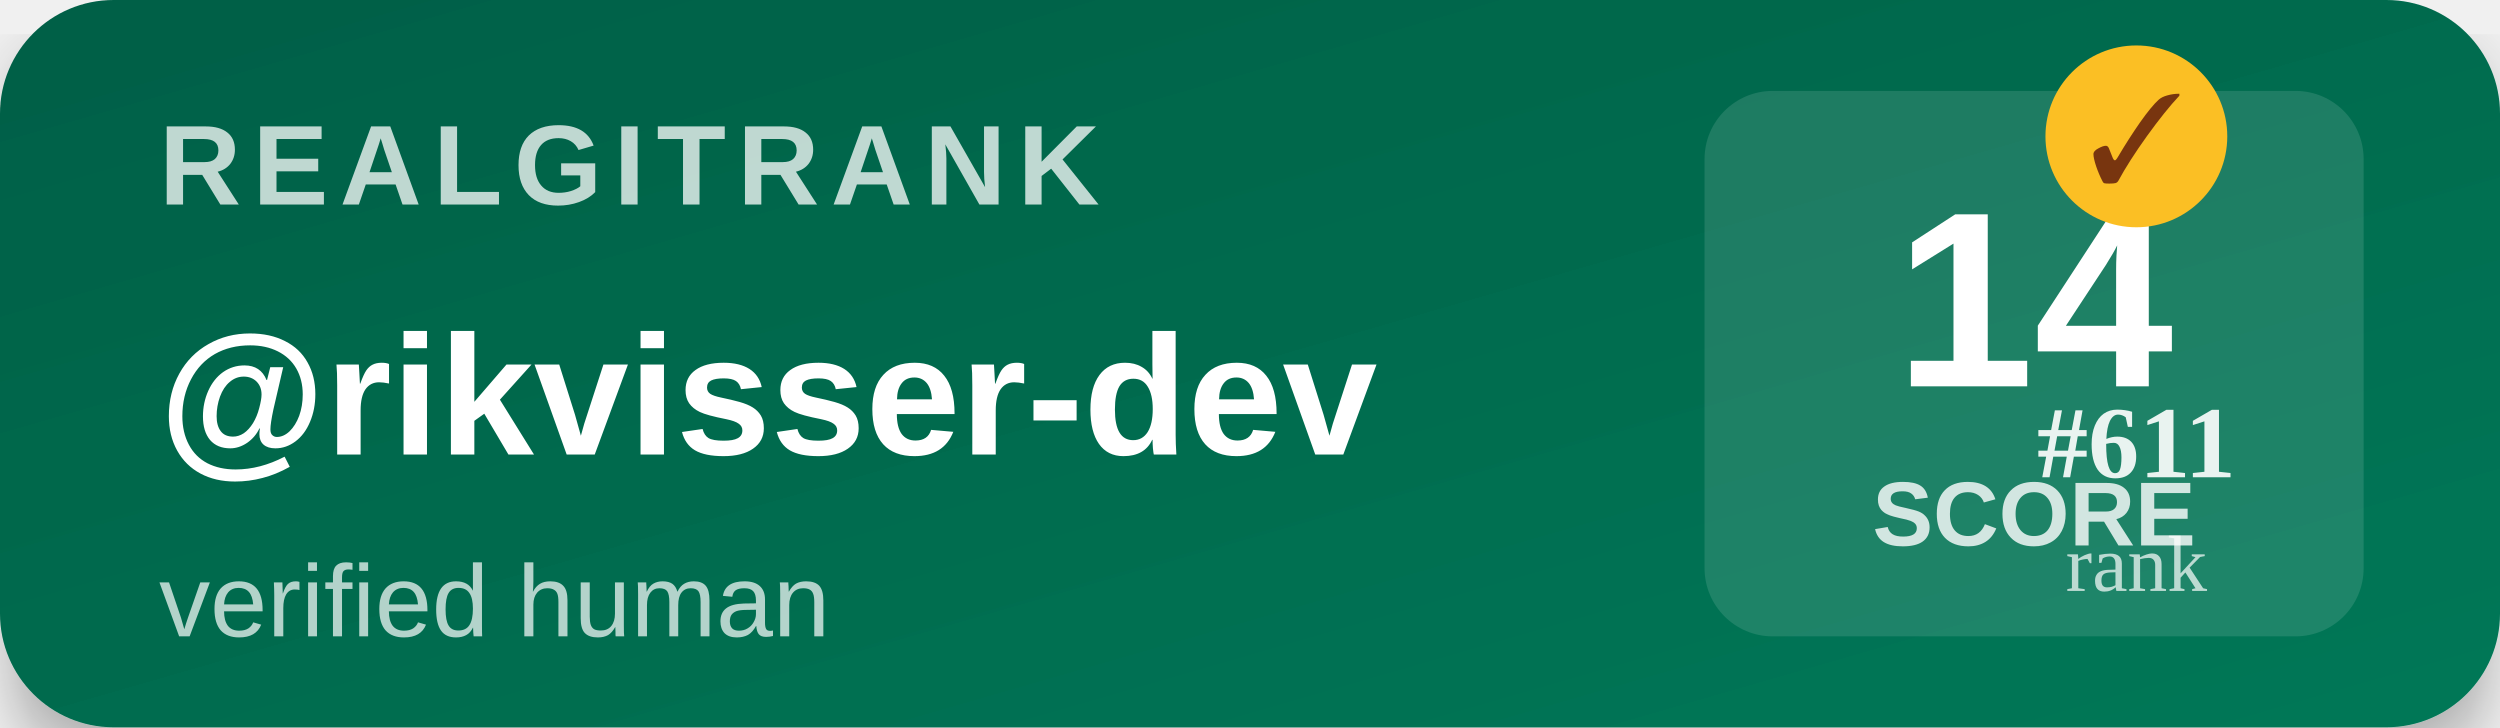
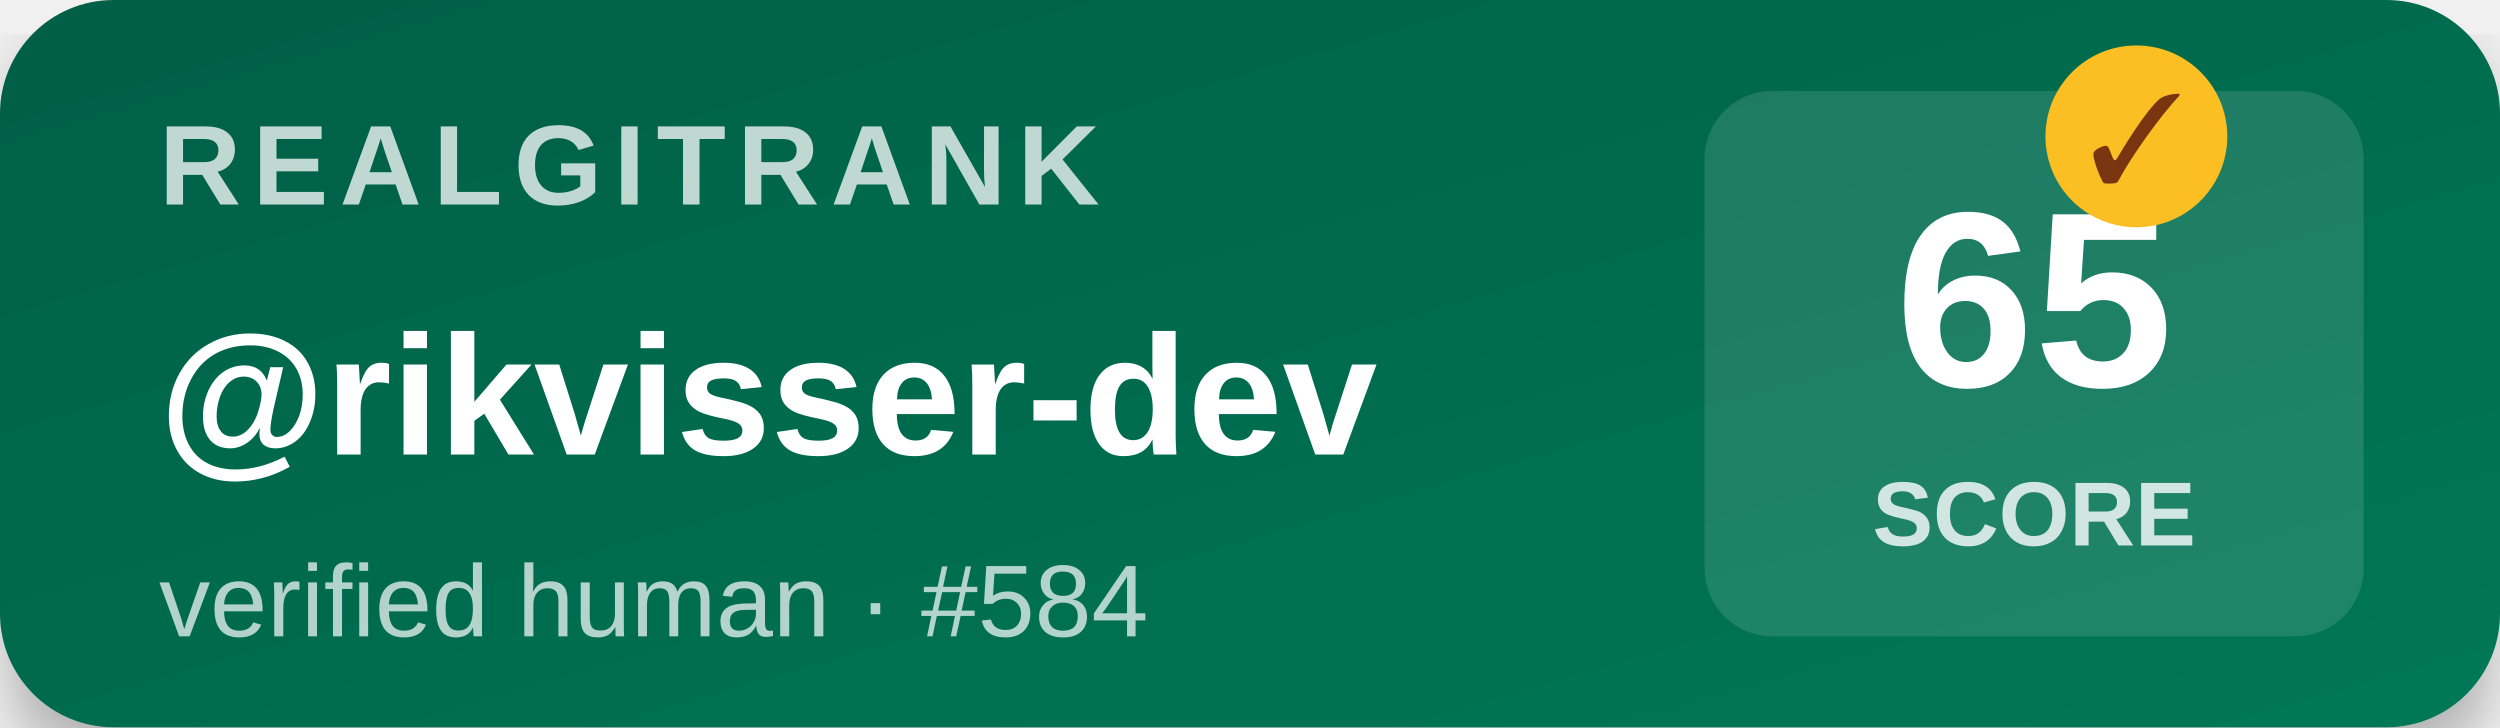
<svg xmlns="http://www.w3.org/2000/svg" width="220" height="64" viewBox="0 0 220 64">
  <defs>
    <linearGradient id="bg" x1="0" y1="0" x2="1" y2="1">
      <stop offset="0%" stop-color="#065f46" />
      <stop offset="100%" stop-color="#047857" />
    </linearGradient>
    <filter id="shadow">
      <feDropShadow dx="0" dy="3" stdDeviation="3" flood-opacity="0.3" />
    </filter>
  </defs>
  <rect width="220" height="64" rx="10" fill="url(#bg)" filter="url(#shadow)" />
  <text x="14" y="18" font-family="Segoe UI,Arial,sans-serif" font-size="10" font-weight="700" fill="#ffffff" opacity="0.75" letter-spacing="1">REALGITRANK</text>
  <text x="14" y="40" font-family="Segoe UI,Arial,sans-serif" font-size="15" font-weight="800" fill="#ffffff">@rikvisser-dev</text>
-   <text x="14" y="56" font-family="Segoe UI,Arial,sans-serif" font-size="9" fill="#ffffff" opacity="0.7">verified human</text>
+   <text x="14" y="56" font-family="Segoe UI,Arial,sans-serif" font-size="9" fill="#ffffff" opacity="0.7">verified human · #584</text>
  <rect x="150" y="8" width="58" height="48" rx="6" fill="#ffffff" opacity="0.12" />
-   <text x="179" y="34" text-anchor="middle" font-family="Segoe UI,Arial,sans-serif" font-size="22" font-weight="900" fill="#ffffff">14</text>
+   <text x="179" y="34" text-anchor="middle" font-family="Segoe UI,Arial,sans-serif" font-size="22" font-weight="900" fill="#ffffff">65</text>
  <text x="179" y="48" text-anchor="middle" font-family="Segoe UI,Arial,sans-serif" font-size="8" font-weight="600" fill="#ffffff" opacity="0.8">SCORE</text>
  <g transform="translate(188,12)">
    <circle r="8" fill="#fbbf24" />
    <text y="4" text-anchor="middle" font-size="11" font-weight="900" fill="#78350f">✓</text>
  </g>
-   <text x="188" y="42" text-anchor="middle" font-size="9" font-weight="700" fill="#ffffff" opacity="0.9">#611</text>
-   <text x="188" y="52" text-anchor="middle" font-size="7" fill="#ffffff" opacity="0.7">rank</text>
</svg>
